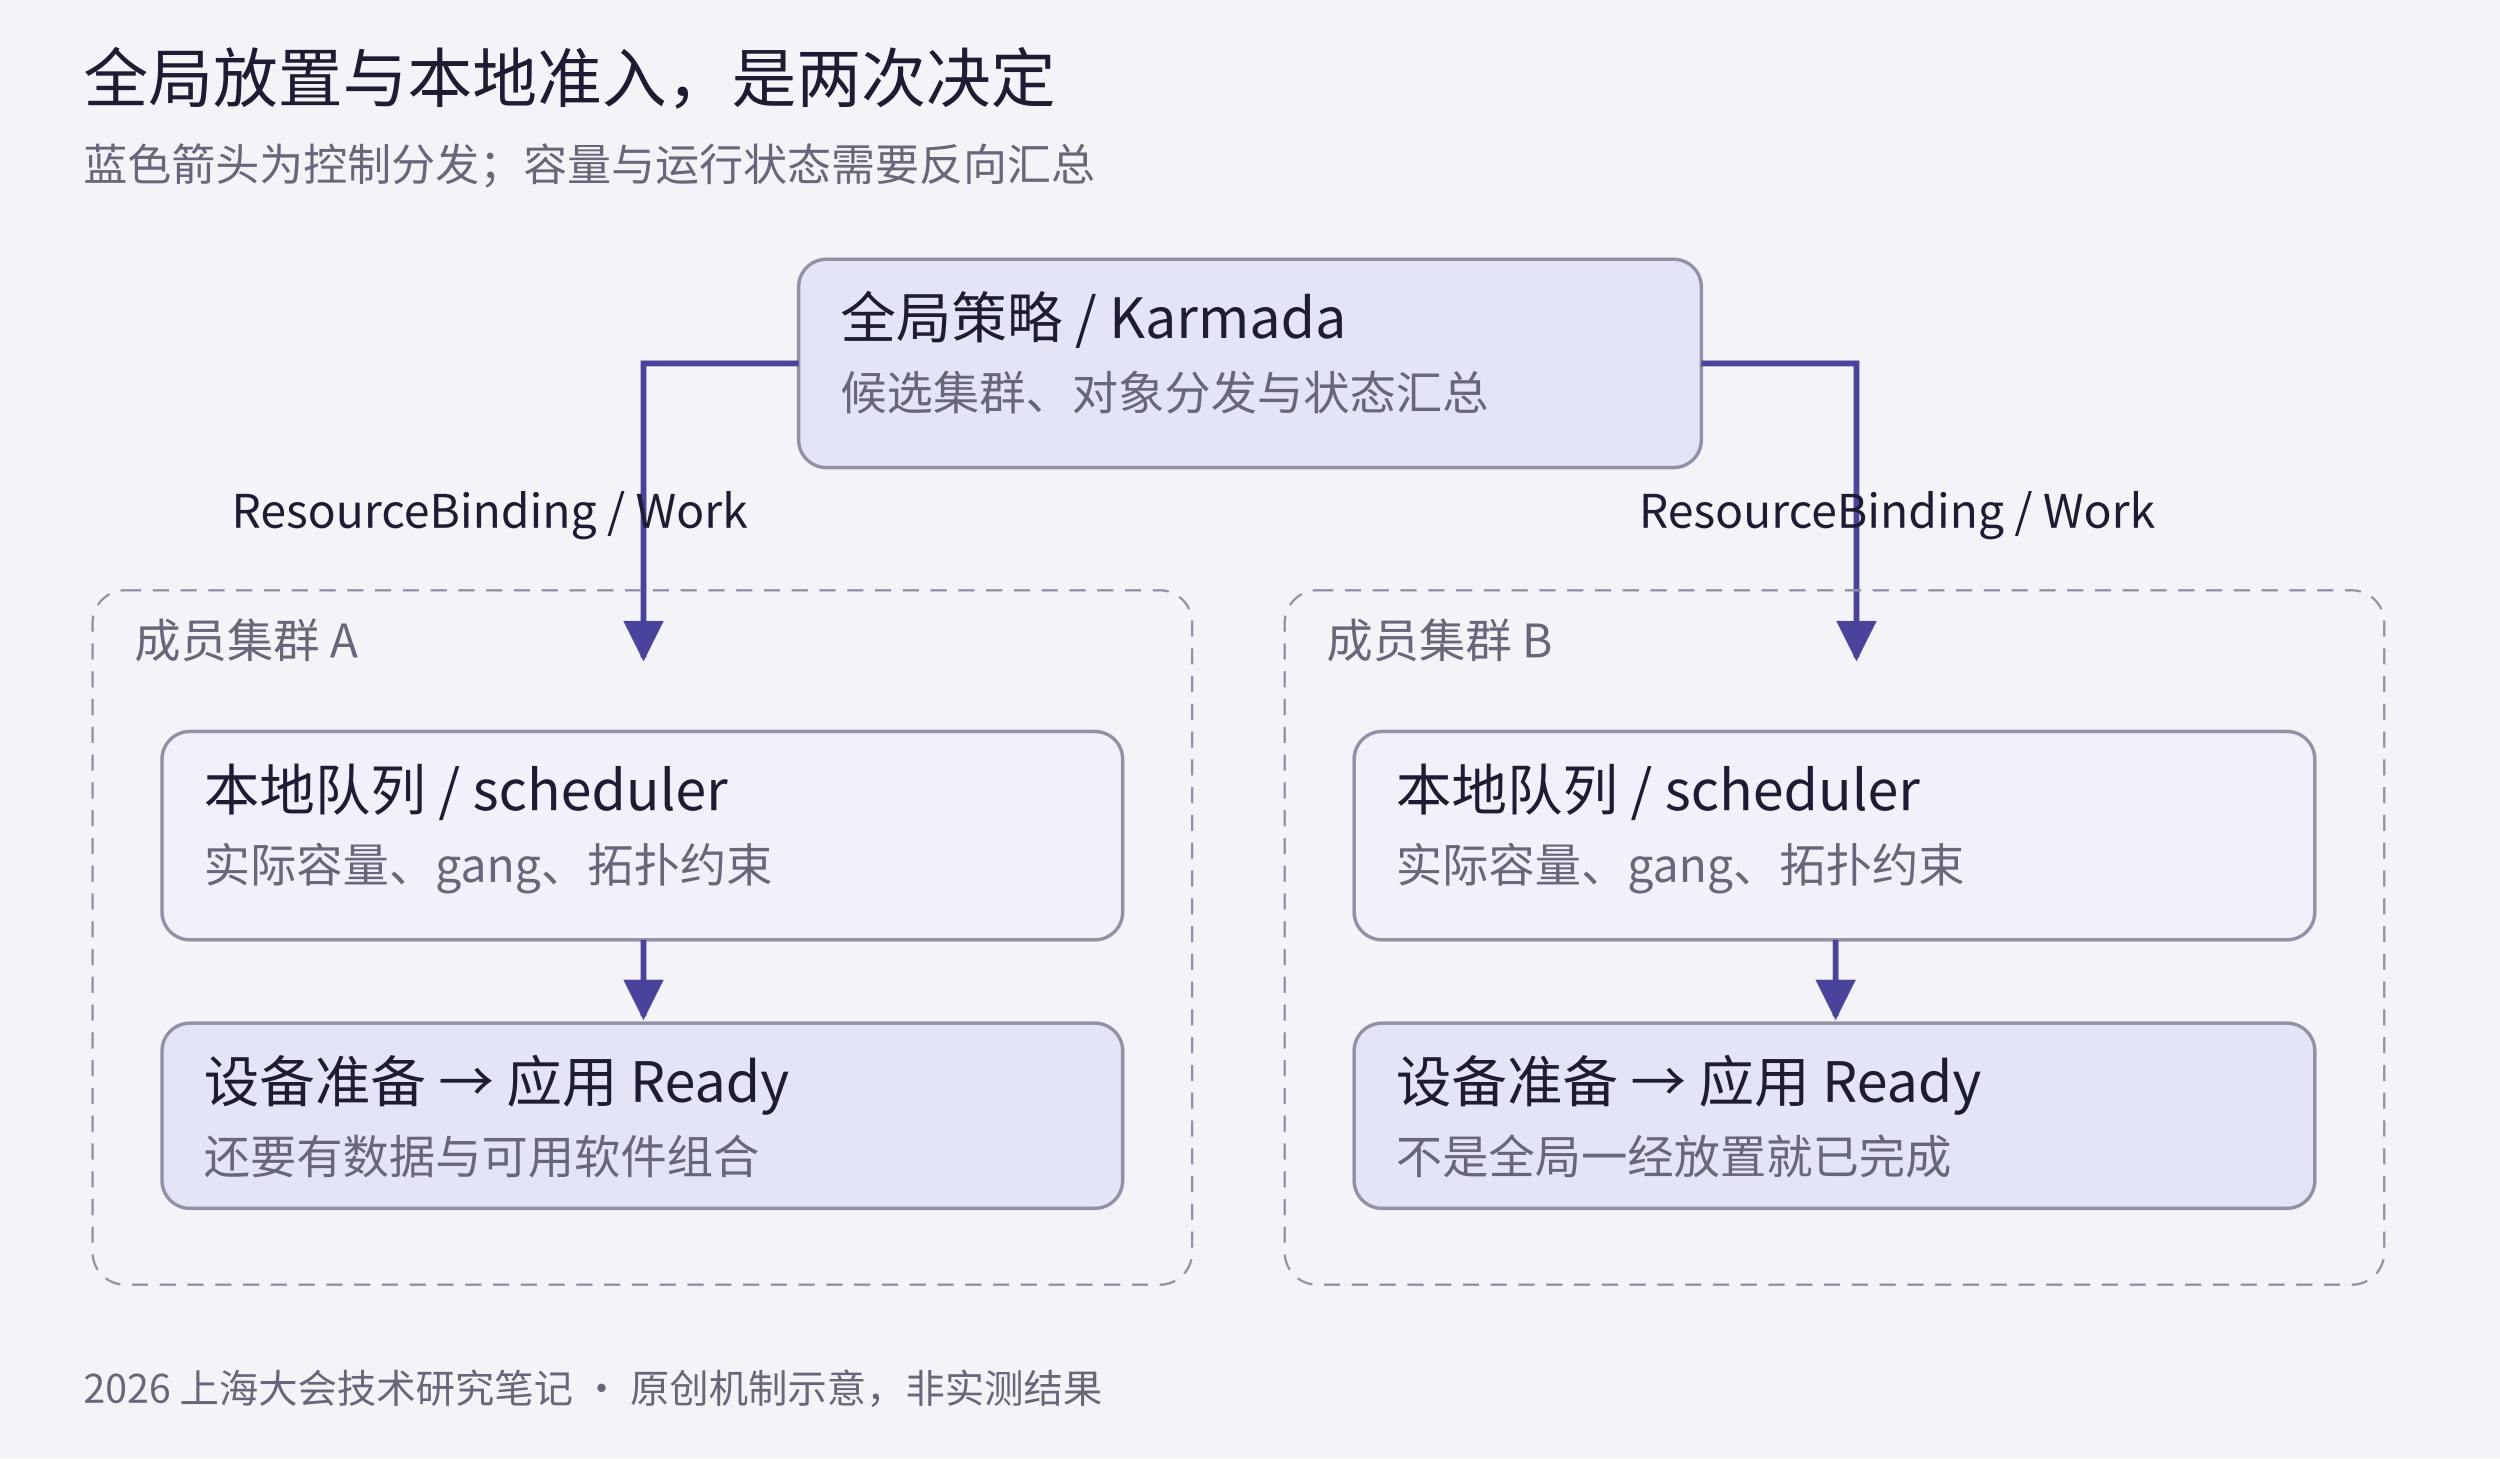
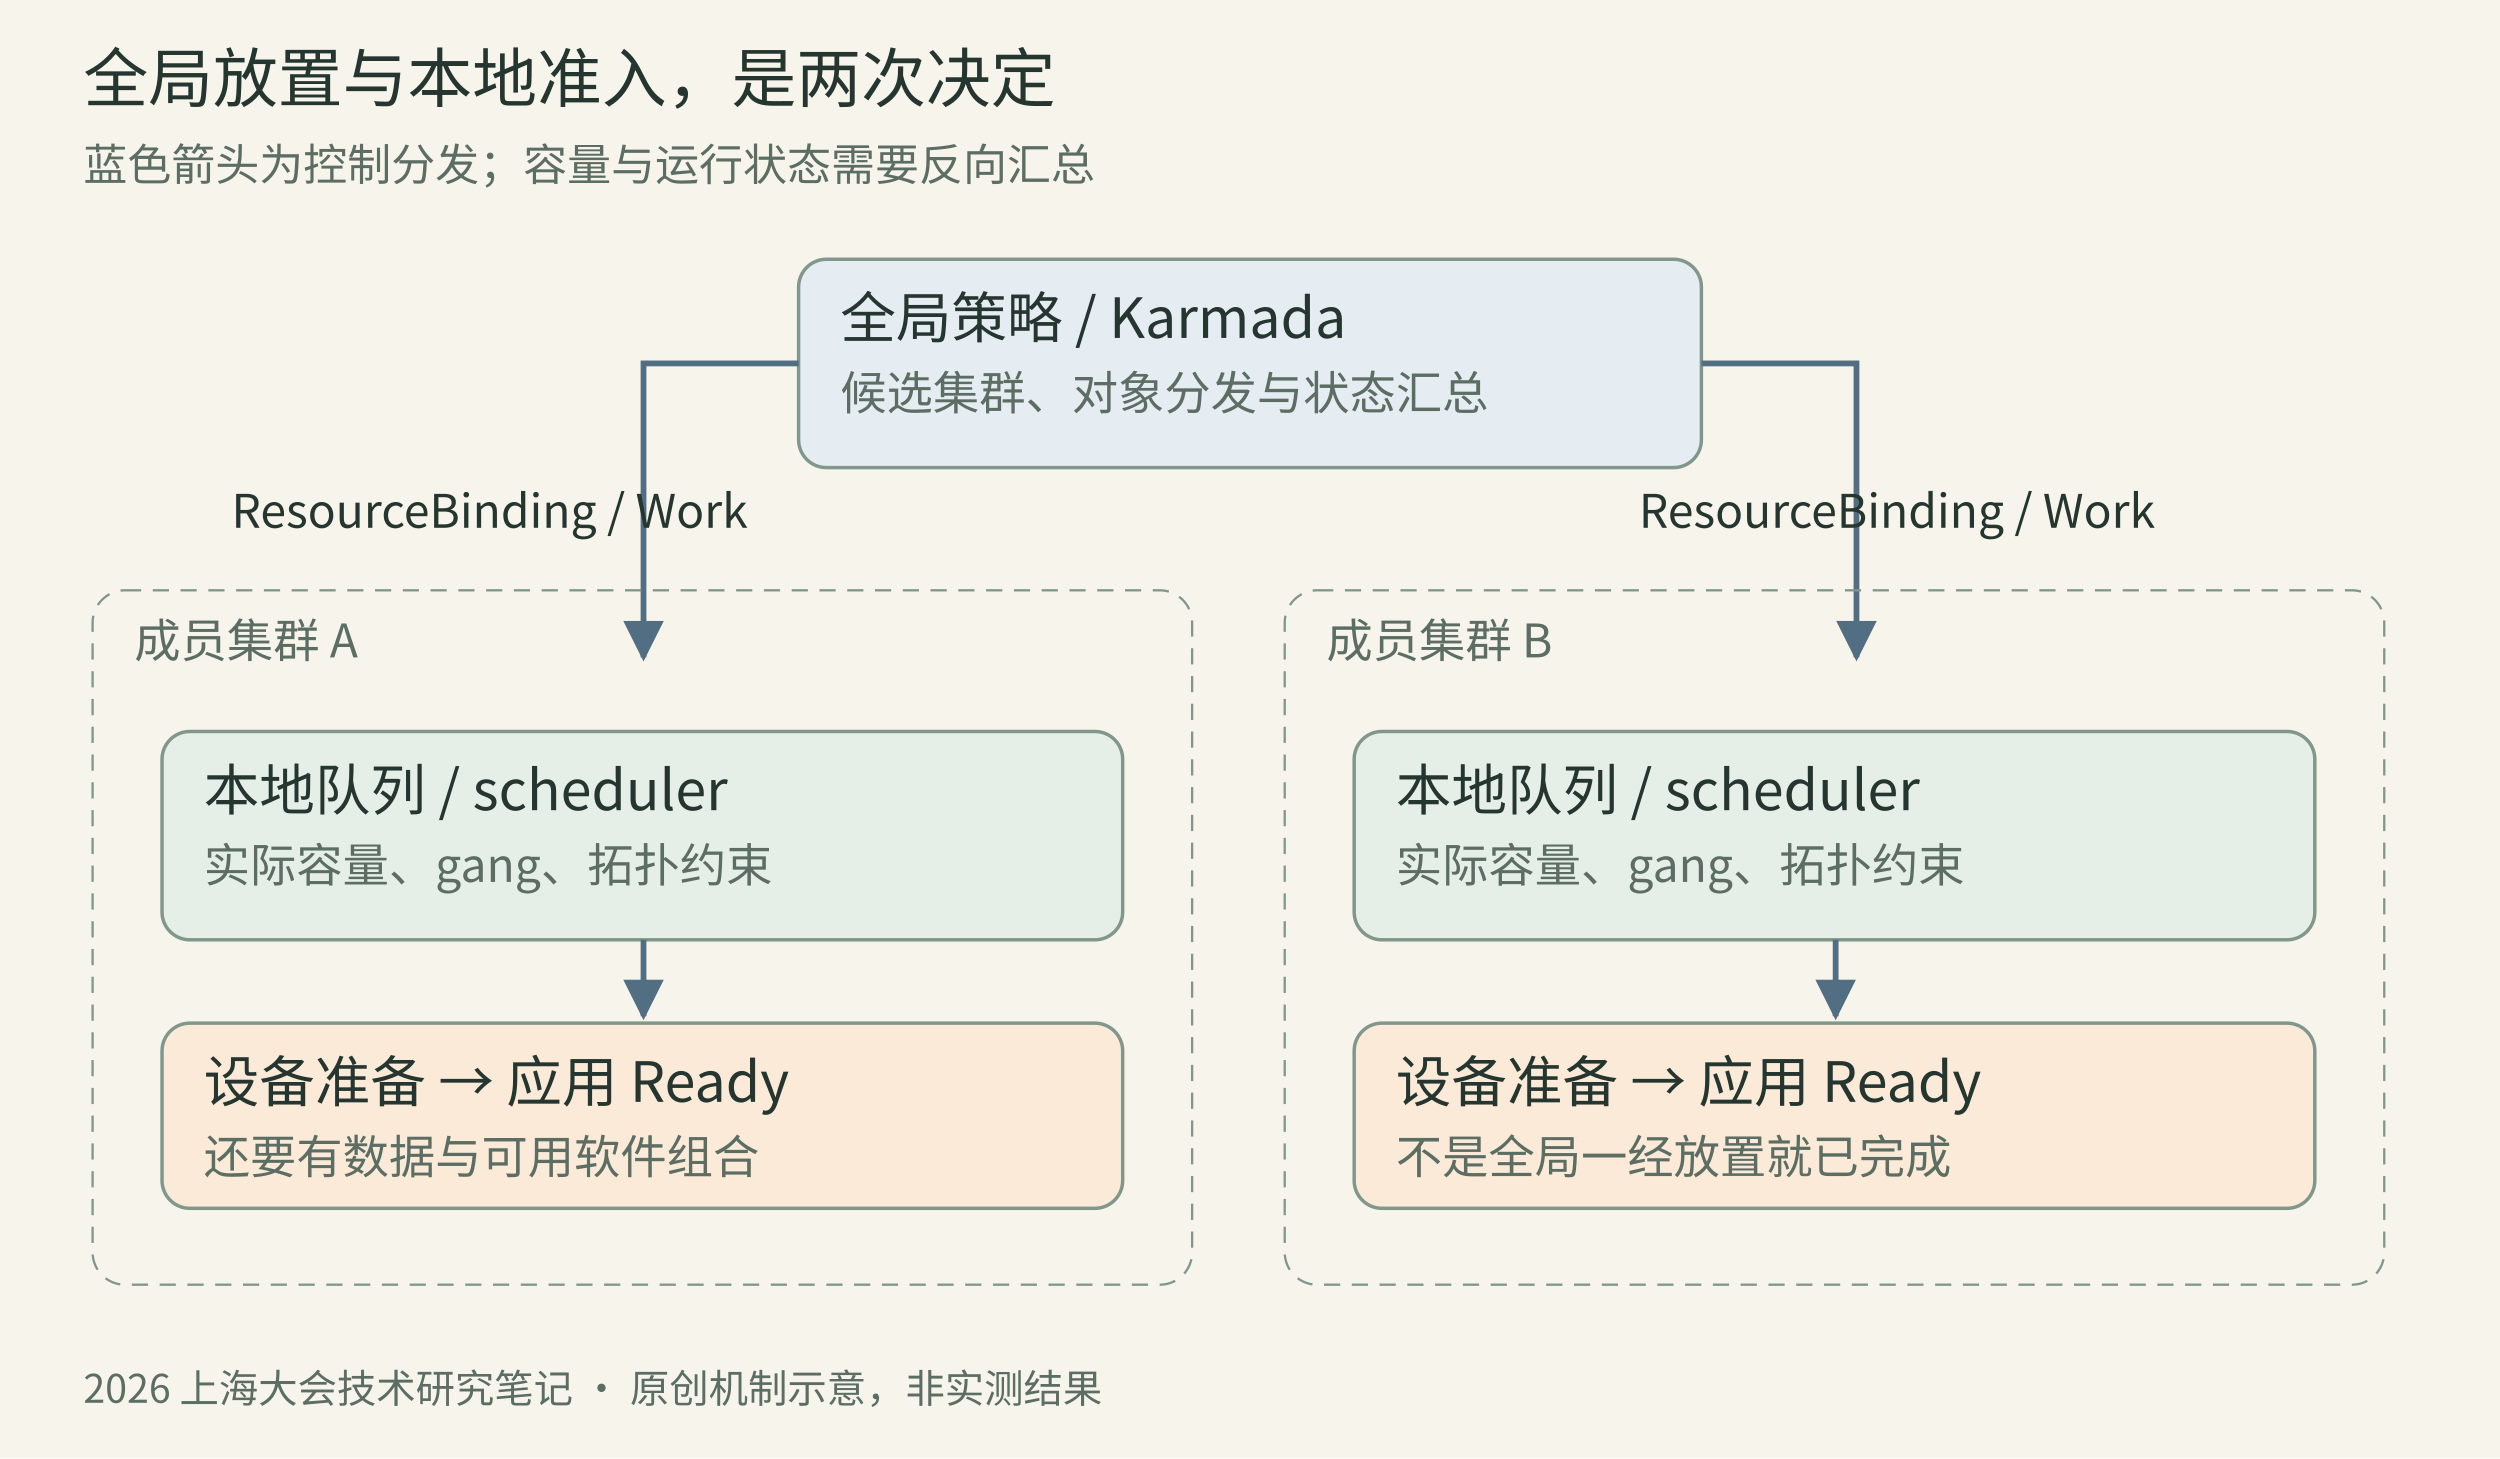
<svg xmlns="http://www.w3.org/2000/svg" viewBox="0 0 1080 630" role="img" aria-labelledby="title desc">
  <defs>
    <marker id="arrow" viewBox="0 0 10 10" refX="9" refY="5" markerWidth="7" markerHeight="7" orient="auto-start-reverse">
-       <path d="M 0 0 L 10 5 L 0 10 z" fill="#49439C" />
+       <path d="M 0 0 L 10 5 L 0 10 z" fill="#526e83" />
    </marker>
    <marker id="data" viewBox="0 0 10 10" refX="9" refY="5" markerWidth="7" markerHeight="7" orient="auto-start-reverse">
-       <path d="M 0 0 L 10 5 L 0 10 z" fill="#4D6B33" />
+       <path d="M 0 0 L 10 5 L 0 10 z" fill="#197657" />
    </marker>
  </defs>
-   <rect width="1080" height="630" fill="#F4F4F8" />
+   <rect width="1080" height="630" fill="#f7f4eb" />
  <g font-family="Microsoft YaHei, PingFang SC, Noto Sans CJK SC, sans-serif">
-     <text x="36" y="44" font-size="28" fill="#1E1C32" text-anchor="start">全局放置与本地准入，是两次决定</text>
-     <text x="36" y="78" font-size="19" fill="#68677A" text-anchor="start">蓝色箭头为控制分发；容量与运行状态需要反向汇总</text>
-     <rect x="345" y="112" width="390" height="90" rx="12" fill="#E4E4F7" stroke="#9190A4" stroke-width="1.5" />
-     <text x="363" y="146" font-size="24" fill="#1E1C32" text-anchor="start">全局策略 / Karmada</text>
-     <text x="363" y="177" font-size="20" fill="#68677A" text-anchor="start">候选集群、对象分发与状态汇总</text>
-     <polyline points="345,157 278,157 278,284" fill="none" stroke="#49439C" stroke-width="2.5" marker-end="url(#arrow)" />
-     <polyline points="735,157 802,157 802,284" fill="none" stroke="#49439C" stroke-width="2.5" marker-end="url(#arrow)" />
-     <rect x="40" y="255" width="475" height="300" rx="14" fill="none" stroke="#9190A4" stroke-dasharray="7 5" />
-     <text x="58" y="284" font-size="20" fill="#68677A" text-anchor="start">成员集群 A</text>
-     <rect x="555" y="255" width="475" height="300" rx="14" fill="none" stroke="#9190A4" stroke-dasharray="7 5" />
-     <text x="573" y="284" font-size="20" fill="#68677A" text-anchor="start">成员集群 B</text>
-     <rect x="70" y="316" width="415" height="90" rx="12" fill="#F1F1FB" stroke="#9190A4" stroke-width="1.5" />
-     <text x="88" y="350" font-size="24" fill="#1E1C32" text-anchor="start">本地队列 / scheduler</text>
-     <text x="88" y="381" font-size="20" fill="#68677A" text-anchor="start">实际容量、gang、拓扑约束</text>
-     <rect x="585" y="316" width="415" height="90" rx="12" fill="#F1F1FB" stroke="#9190A4" stroke-width="1.5" />
-     <text x="603" y="350" font-size="24" fill="#1E1C32" text-anchor="start">本地队列 / scheduler</text>
-     <text x="603" y="381" font-size="20" fill="#68677A" text-anchor="start">实际容量、gang、拓扑约束</text>
-     <polyline points="278,406 278,439" fill="none" stroke="#49439C" stroke-width="2.5" marker-end="url(#arrow)" />
-     <polyline points="793,406 793,439" fill="none" stroke="#49439C" stroke-width="2.5" marker-end="url(#arrow)" />
-     <rect x="70" y="442" width="415" height="80" rx="12" fill="#E4E4F7" stroke="#9190A4" stroke-width="1.5" />
-     <text x="88" y="476" font-size="24" fill="#1E1C32" text-anchor="start">设备准备 → 应用 Ready</text>
-     <text x="88" y="507" font-size="20" fill="#68677A" text-anchor="start">还要有数据与可用软件组合</text>
-     <rect x="585" y="442" width="415" height="80" rx="12" fill="#E4E4F7" stroke="#9190A4" stroke-width="1.5" />
-     <text x="603" y="476" font-size="24" fill="#1E1C32" text-anchor="start">设备准备 → 应用 Ready</text>
-     <text x="603" y="507" font-size="20" fill="#68677A" text-anchor="start">不是全局一经放置就已完成</text>
-     <text x="100" y="228" font-size="20" fill="#1E1C32" text-anchor="start">ResourceBinding / Work</text>
-     <text x="708" y="228" font-size="20" fill="#1E1C32" text-anchor="start">ResourceBinding / Work</text>
-     <text x="36" y="606" font-size="17" fill="#68677A" text-anchor="start">2026 上海大会技术研究笔记 · 原创机制示意，非实测结果</text>
+     <text x="36" y="44" font-size="28" fill="#25352f" text-anchor="start">全局放置与本地准入，是两次决定</text>
+     <text x="36" y="78" font-size="19" fill="#5c6d64" text-anchor="start">蓝色箭头为控制分发；容量与运行状态需要反向汇总</text>
+     <rect x="345" y="112" width="390" height="90" rx="12" fill="#e5edf3" stroke="#81978b" stroke-width="1.5" />
+     <text x="363" y="146" font-size="24" fill="#25352f" text-anchor="start">全局策略 / Karmada</text>
+     <text x="363" y="177" font-size="20" fill="#5c6d64" text-anchor="start">候选集群、对象分发与状态汇总</text>
+     <polyline points="345,157 278,157 278,284" fill="none" stroke="#526e83" stroke-width="2.5" marker-end="url(#arrow)" />
+     <polyline points="735,157 802,157 802,284" fill="none" stroke="#526e83" stroke-width="2.5" marker-end="url(#arrow)" />
+     <rect x="40" y="255" width="475" height="300" rx="14" fill="none" stroke="#81978b" stroke-dasharray="7 5" />
+     <text x="58" y="284" font-size="20" fill="#5c6d64" text-anchor="start">成员集群 A</text>
+     <rect x="555" y="255" width="475" height="300" rx="14" fill="none" stroke="#81978b" stroke-dasharray="7 5" />
+     <text x="573" y="284" font-size="20" fill="#5c6d64" text-anchor="start">成员集群 B</text>
+     <rect x="70" y="316" width="415" height="90" rx="12" fill="#e5efe8" stroke="#81978b" stroke-width="1.5" />
+     <text x="88" y="350" font-size="24" fill="#25352f" text-anchor="start">本地队列 / scheduler</text>
+     <text x="88" y="381" font-size="20" fill="#5c6d64" text-anchor="start">实际容量、gang、拓扑约束</text>
+     <rect x="585" y="316" width="415" height="90" rx="12" fill="#e5efe8" stroke="#81978b" stroke-width="1.5" />
+     <text x="603" y="350" font-size="24" fill="#25352f" text-anchor="start">本地队列 / scheduler</text>
+     <text x="603" y="381" font-size="20" fill="#5c6d64" text-anchor="start">实际容量、gang、拓扑约束</text>
+     <polyline points="278,406 278,439" fill="none" stroke="#526e83" stroke-width="2.5" marker-end="url(#arrow)" />
+     <polyline points="793,406 793,439" fill="none" stroke="#526e83" stroke-width="2.5" marker-end="url(#arrow)" />
+     <rect x="70" y="442" width="415" height="80" rx="12" fill="#faead7" stroke="#81978b" stroke-width="1.5" />
+     <text x="88" y="476" font-size="24" fill="#25352f" text-anchor="start">设备准备 → 应用 Ready</text>
+     <text x="88" y="507" font-size="20" fill="#5c6d64" text-anchor="start">还要有数据与可用软件组合</text>
+     <rect x="585" y="442" width="415" height="80" rx="12" fill="#faead7" stroke="#81978b" stroke-width="1.5" />
+     <text x="603" y="476" font-size="24" fill="#25352f" text-anchor="start">设备准备 → 应用 Ready</text>
+     <text x="603" y="507" font-size="20" fill="#5c6d64" text-anchor="start">不是全局一经放置就已完成</text>
+     <text x="100" y="228" font-size="20" fill="#25352f" text-anchor="start">ResourceBinding / Work</text>
+     <text x="708" y="228" font-size="20" fill="#25352f" text-anchor="start">ResourceBinding / Work</text>
+     <text x="36" y="606" font-size="17" fill="#5c6d64" text-anchor="start">2026 上海大会技术研究笔记 · 原创机制示意，非实测结果</text>
  </g>
</svg>
